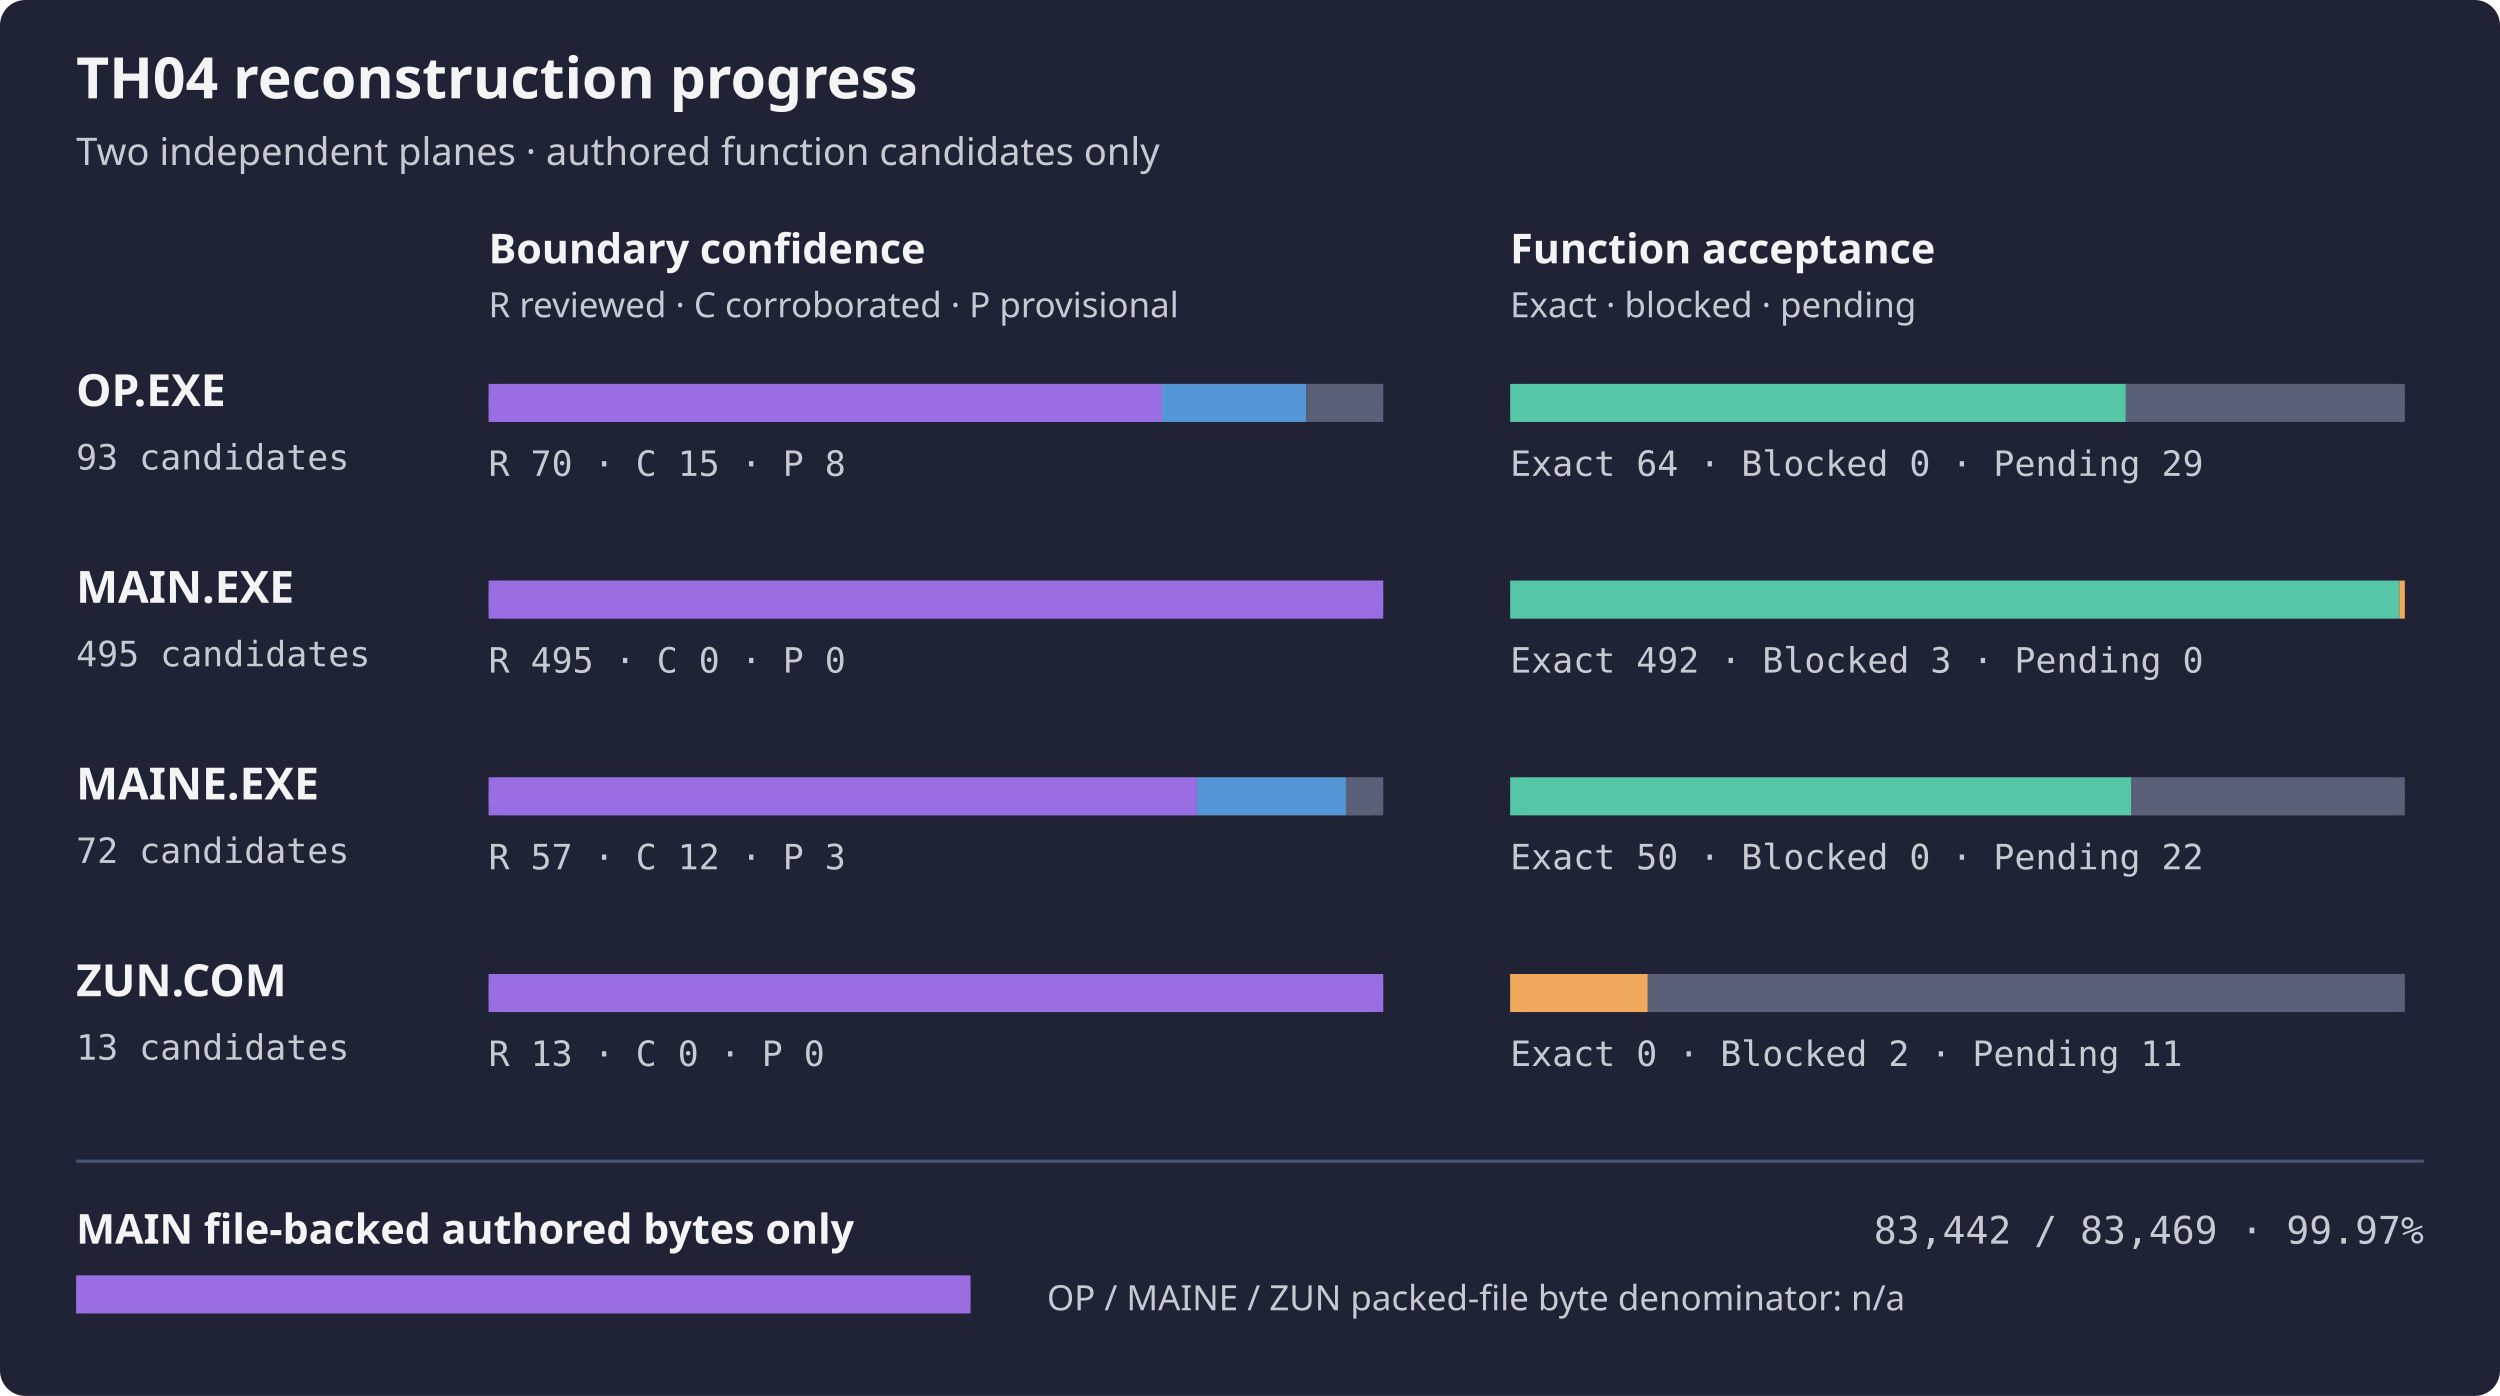
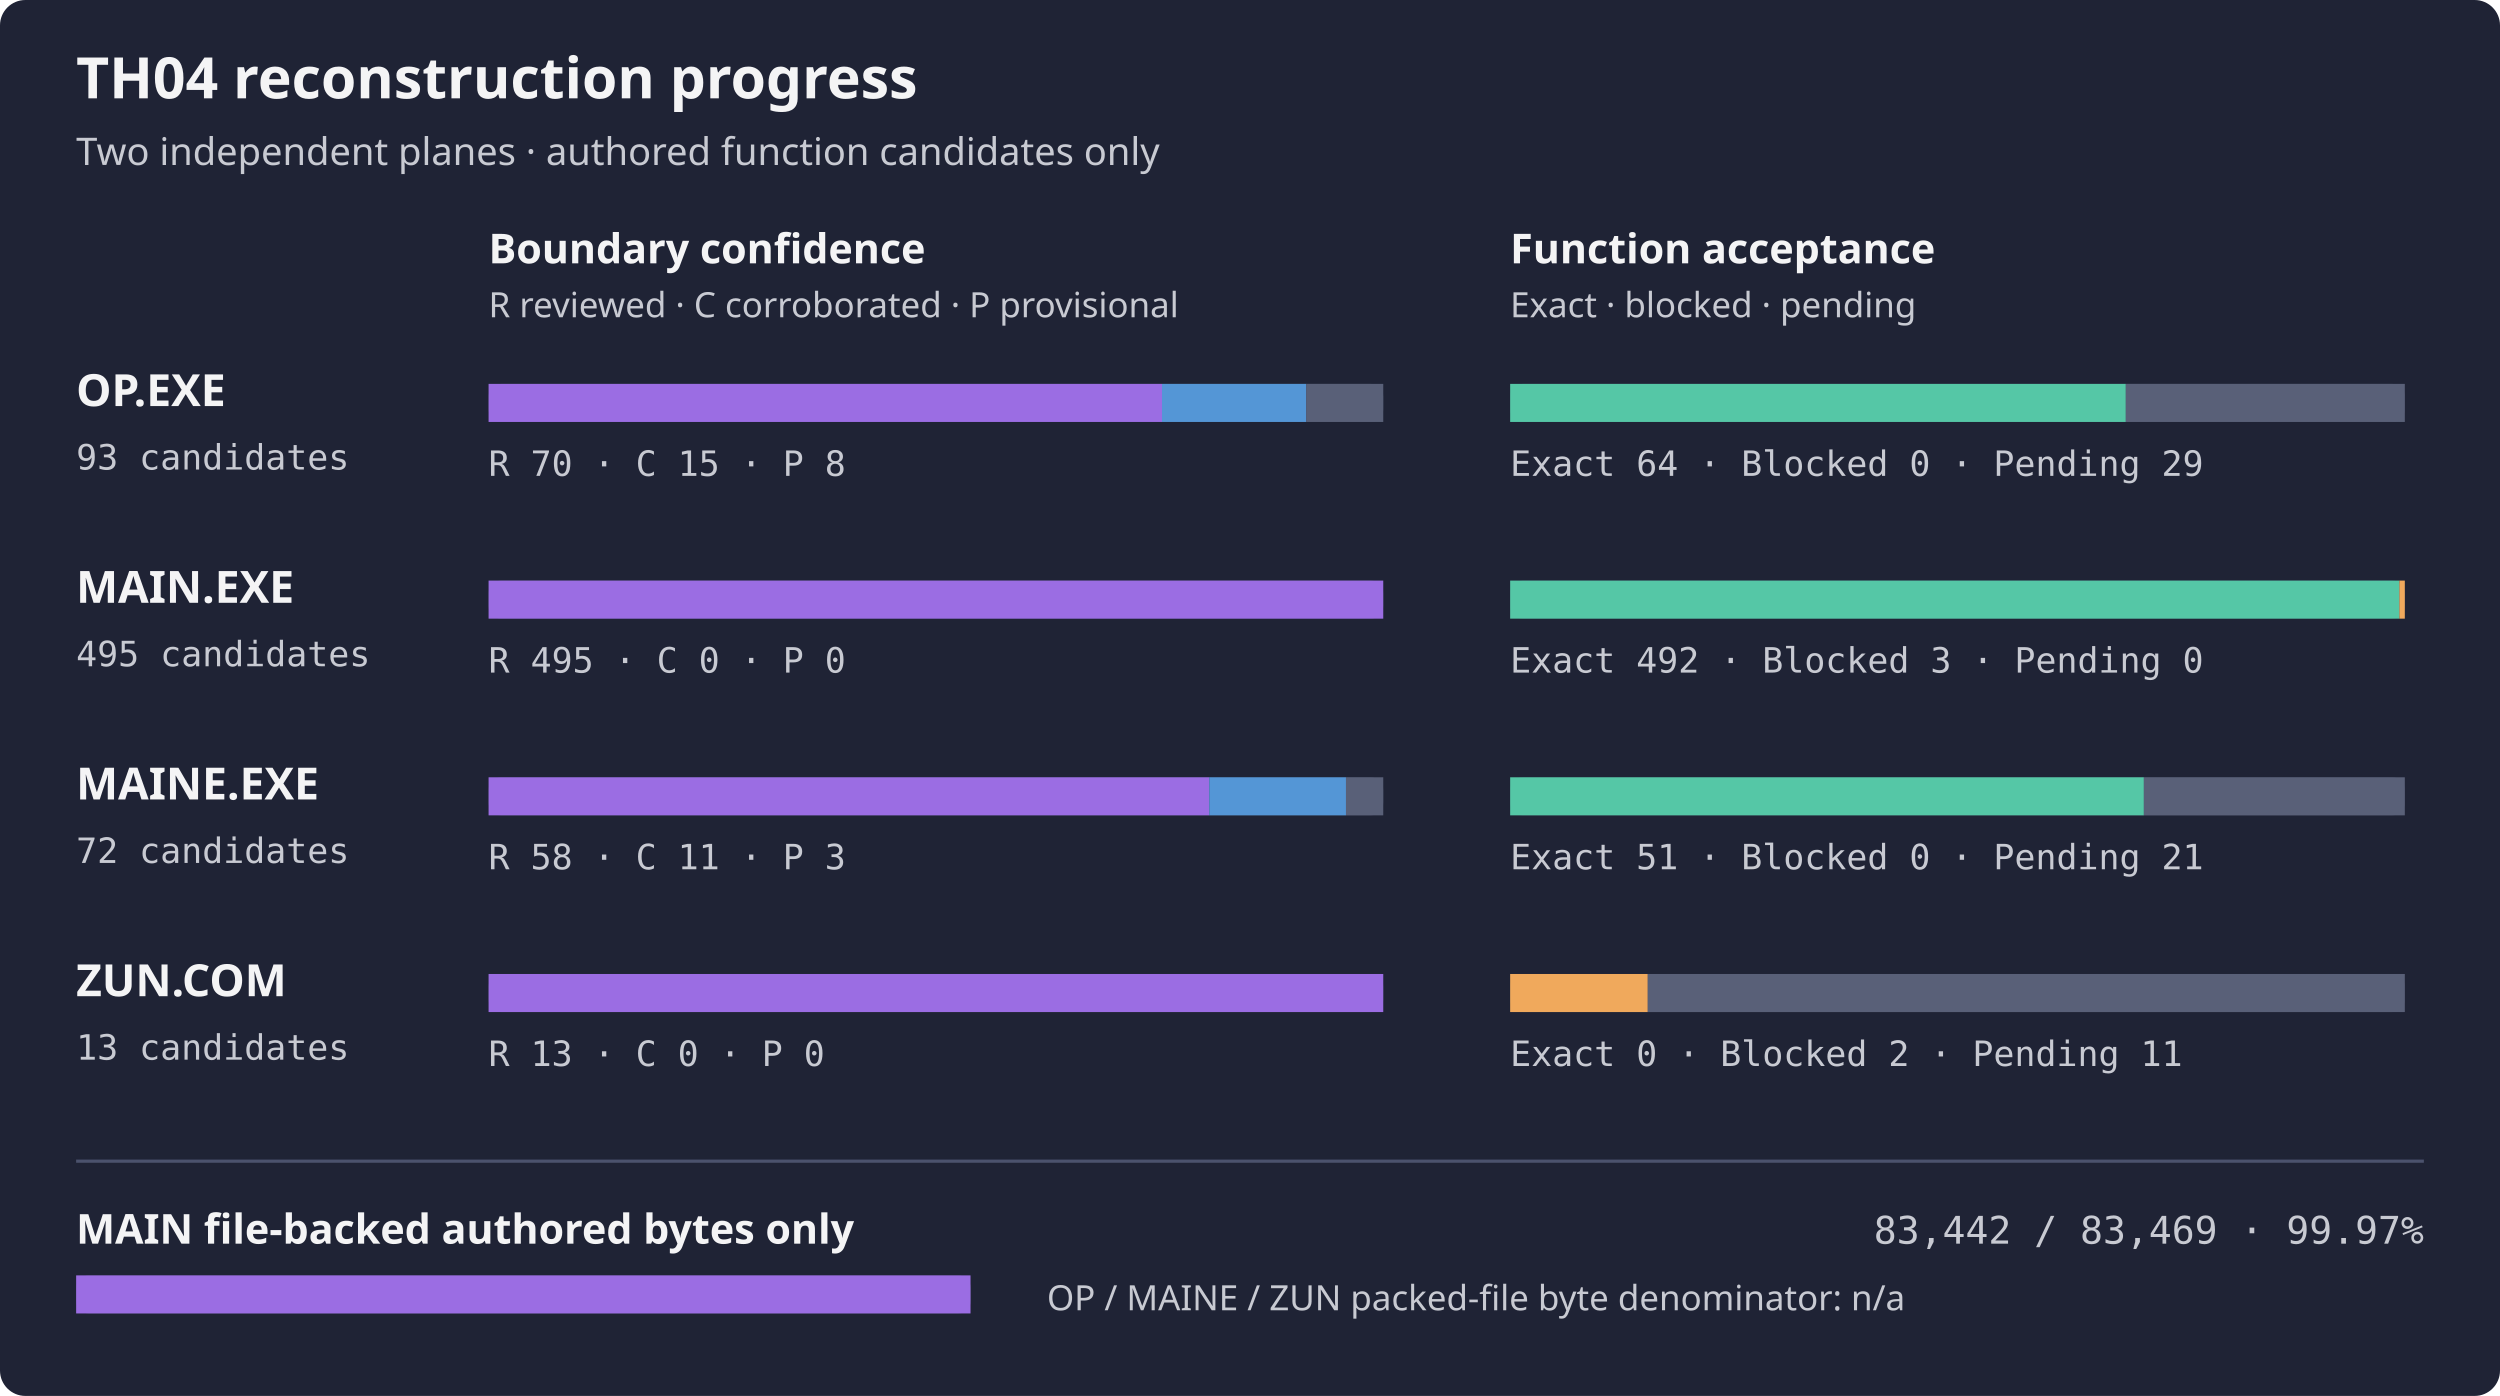
<svg xmlns="http://www.w3.org/2000/svg" width="788" height="440" role="img" aria-label="TH04 per-artifact reconstruction progress">
  <rect width="788" height="440" rx="8" fill="#1f2335" />
  <text x="24" y="31" fill="#f4f4f5" font-family="sans-serif" font-size="18" font-weight="600">TH04 reconstruction progress</text>
  <text x="24" y="52" fill="#c8cad2" font-family="sans-serif" font-size="12">Two independent planes · authored function candidates only</text>
  <text x="154" y="83" fill="#f4f4f5" font-family="sans-serif" font-size="13" font-weight="600">Boundary confidence</text>
  <text x="476" y="83" fill="#f4f4f5" font-family="sans-serif" font-size="13" font-weight="600">Function acceptance</text>
  <text x="154" y="100" fill="#c8cad2" font-family="sans-serif" font-size="11">R reviewed · C corroborated · P provisional</text>
  <text x="476" y="100" fill="#c8cad2" font-family="sans-serif" font-size="11">Exact · blocked · pending</text>
  <text x="24" y="128" fill="#f4f4f5" font-family="sans-serif" font-size="14" font-weight="600">OP.EXE</text>
  <text x="24" y="148" fill="#c8cad2" font-family="monospace" font-size="11">93 candidates</text>
  <rect x="154" y="121" width="282" height="12" rx="4" fill="#353b52" />
  <rect x="154.00" y="121" width="212.26" height="12" fill="#9b6de3" />
  <rect x="366.26" y="121" width="45.48" height="12" fill="#5496d6" />
  <rect x="411.74" y="121" width="24.26" height="12" fill="#596078" />
  <rect x="476" y="121" width="282" height="12" rx="4" fill="#353b52" />
  <rect x="476.00" y="121" width="194.06" height="12" fill="#55c7a6" />
  <rect x="670.06" y="121" width="87.94" height="12" fill="#596078" />
  <text x="154" y="150" fill="#c8cad2" font-family="monospace" font-size="11">R 70 · C 15 · P 8</text>
  <text x="476" y="150" fill="#c8cad2" font-family="monospace" font-size="11">Exact 64 · Blocked 0 · Pending 29</text>
  <text x="24" y="190" fill="#f4f4f5" font-family="sans-serif" font-size="14" font-weight="600">MAIN.EXE</text>
  <text x="24" y="210" fill="#c8cad2" font-family="monospace" font-size="11">495 candidates</text>
  <rect x="154" y="183" width="282" height="12" rx="4" fill="#353b52" />
  <rect x="154.00" y="183" width="282.00" height="12" fill="#9b6de3" />
  <rect x="476" y="183" width="282" height="12" rx="4" fill="#353b52" />
  <rect x="476.00" y="183" width="280.29" height="12" fill="#55c7a6" />
  <rect x="756.29" y="183" width="1.71" height="12" fill="#f0a95c" />
  <text x="154" y="212" fill="#c8cad2" font-family="monospace" font-size="11">R 495 · C 0 · P 0</text>
  <text x="476" y="212" fill="#c8cad2" font-family="monospace" font-size="11">Exact 492 · Blocked 3 · Pending 0</text>
  <text x="24" y="252" fill="#f4f4f5" font-family="sans-serif" font-size="14" font-weight="600">MAINE.EXE</text>
  <text x="24" y="272" fill="#c8cad2" font-family="monospace" font-size="11">72 candidates</text>
  <rect x="154" y="245" width="282" height="12" rx="4" fill="#353b52" />
-   <rect x="154.00" y="245" width="223.25" height="12" fill="#9b6de3" />
-   <rect x="377.25" y="245" width="47.00" height="12" fill="#5496d6" />
+   <rect x="154.00" y="245" width="227.17" height="12" fill="#9b6de3" />
+   <rect x="381.17" y="245" width="43.08" height="12" fill="#5496d6" />
  <rect x="424.25" y="245" width="11.75" height="12" fill="#596078" />
  <rect x="476" y="245" width="282" height="12" rx="4" fill="#353b52" />
-   <rect x="476.00" y="245" width="195.83" height="12" fill="#55c7a6" />
-   <rect x="671.83" y="245" width="86.17" height="12" fill="#596078" />
-   <text x="154" y="274" fill="#c8cad2" font-family="monospace" font-size="11">R 57 · C 12 · P 3</text>
-   <text x="476" y="274" fill="#c8cad2" font-family="monospace" font-size="11">Exact 50 · Blocked 0 · Pending 22</text>
+   <rect x="476.00" y="245" width="199.75" height="12" fill="#55c7a6" />
+   <rect x="675.75" y="245" width="82.25" height="12" fill="#596078" />
+   <text x="154" y="274" fill="#c8cad2" font-family="monospace" font-size="11">R 58 · C 11 · P 3</text>
+   <text x="476" y="274" fill="#c8cad2" font-family="monospace" font-size="11">Exact 51 · Blocked 0 · Pending 21</text>
  <text x="24" y="314" fill="#f4f4f5" font-family="sans-serif" font-size="14" font-weight="600">ZUN.COM</text>
  <text x="24" y="334" fill="#c8cad2" font-family="monospace" font-size="11">13 candidates</text>
  <rect x="154" y="307" width="282" height="12" rx="4" fill="#353b52" />
  <rect x="154.00" y="307" width="282.00" height="12" fill="#9b6de3" />
  <rect x="476" y="307" width="282" height="12" rx="4" fill="#353b52" />
  <rect x="476.00" y="307" width="43.38" height="12" fill="#f0a95c" />
  <rect x="519.38" y="307" width="238.62" height="12" fill="#596078" />
  <text x="154" y="336" fill="#c8cad2" font-family="monospace" font-size="11">R 13 · C 0 · P 0</text>
  <text x="476" y="336" fill="#c8cad2" font-family="monospace" font-size="11">Exact 0 · Blocked 2 · Pending 11</text>
  <path d="M24 366 H764" stroke="#4b526d" />
  <text x="24" y="392" fill="#f4f4f5" font-family="sans-serif" font-size="13" font-weight="600">MAIN file-backed authored bytes only</text>
  <text x="764" y="392" fill="#c8cad2" text-anchor="end" font-family="monospace" font-size="12">83,442 / 83,469 · 99.97%</text>
  <rect x="24" y="402" width="282" height="12" rx="4" fill="#353b52" />
  <rect x="24" y="402" width="281.91" height="12" fill="#9b6de3" />
  <text x="330" y="413" fill="#c8cad2" font-family="sans-serif" font-size="11">OP / MAINE / ZUN packed-file byte denominator: n/a</text>
</svg>
